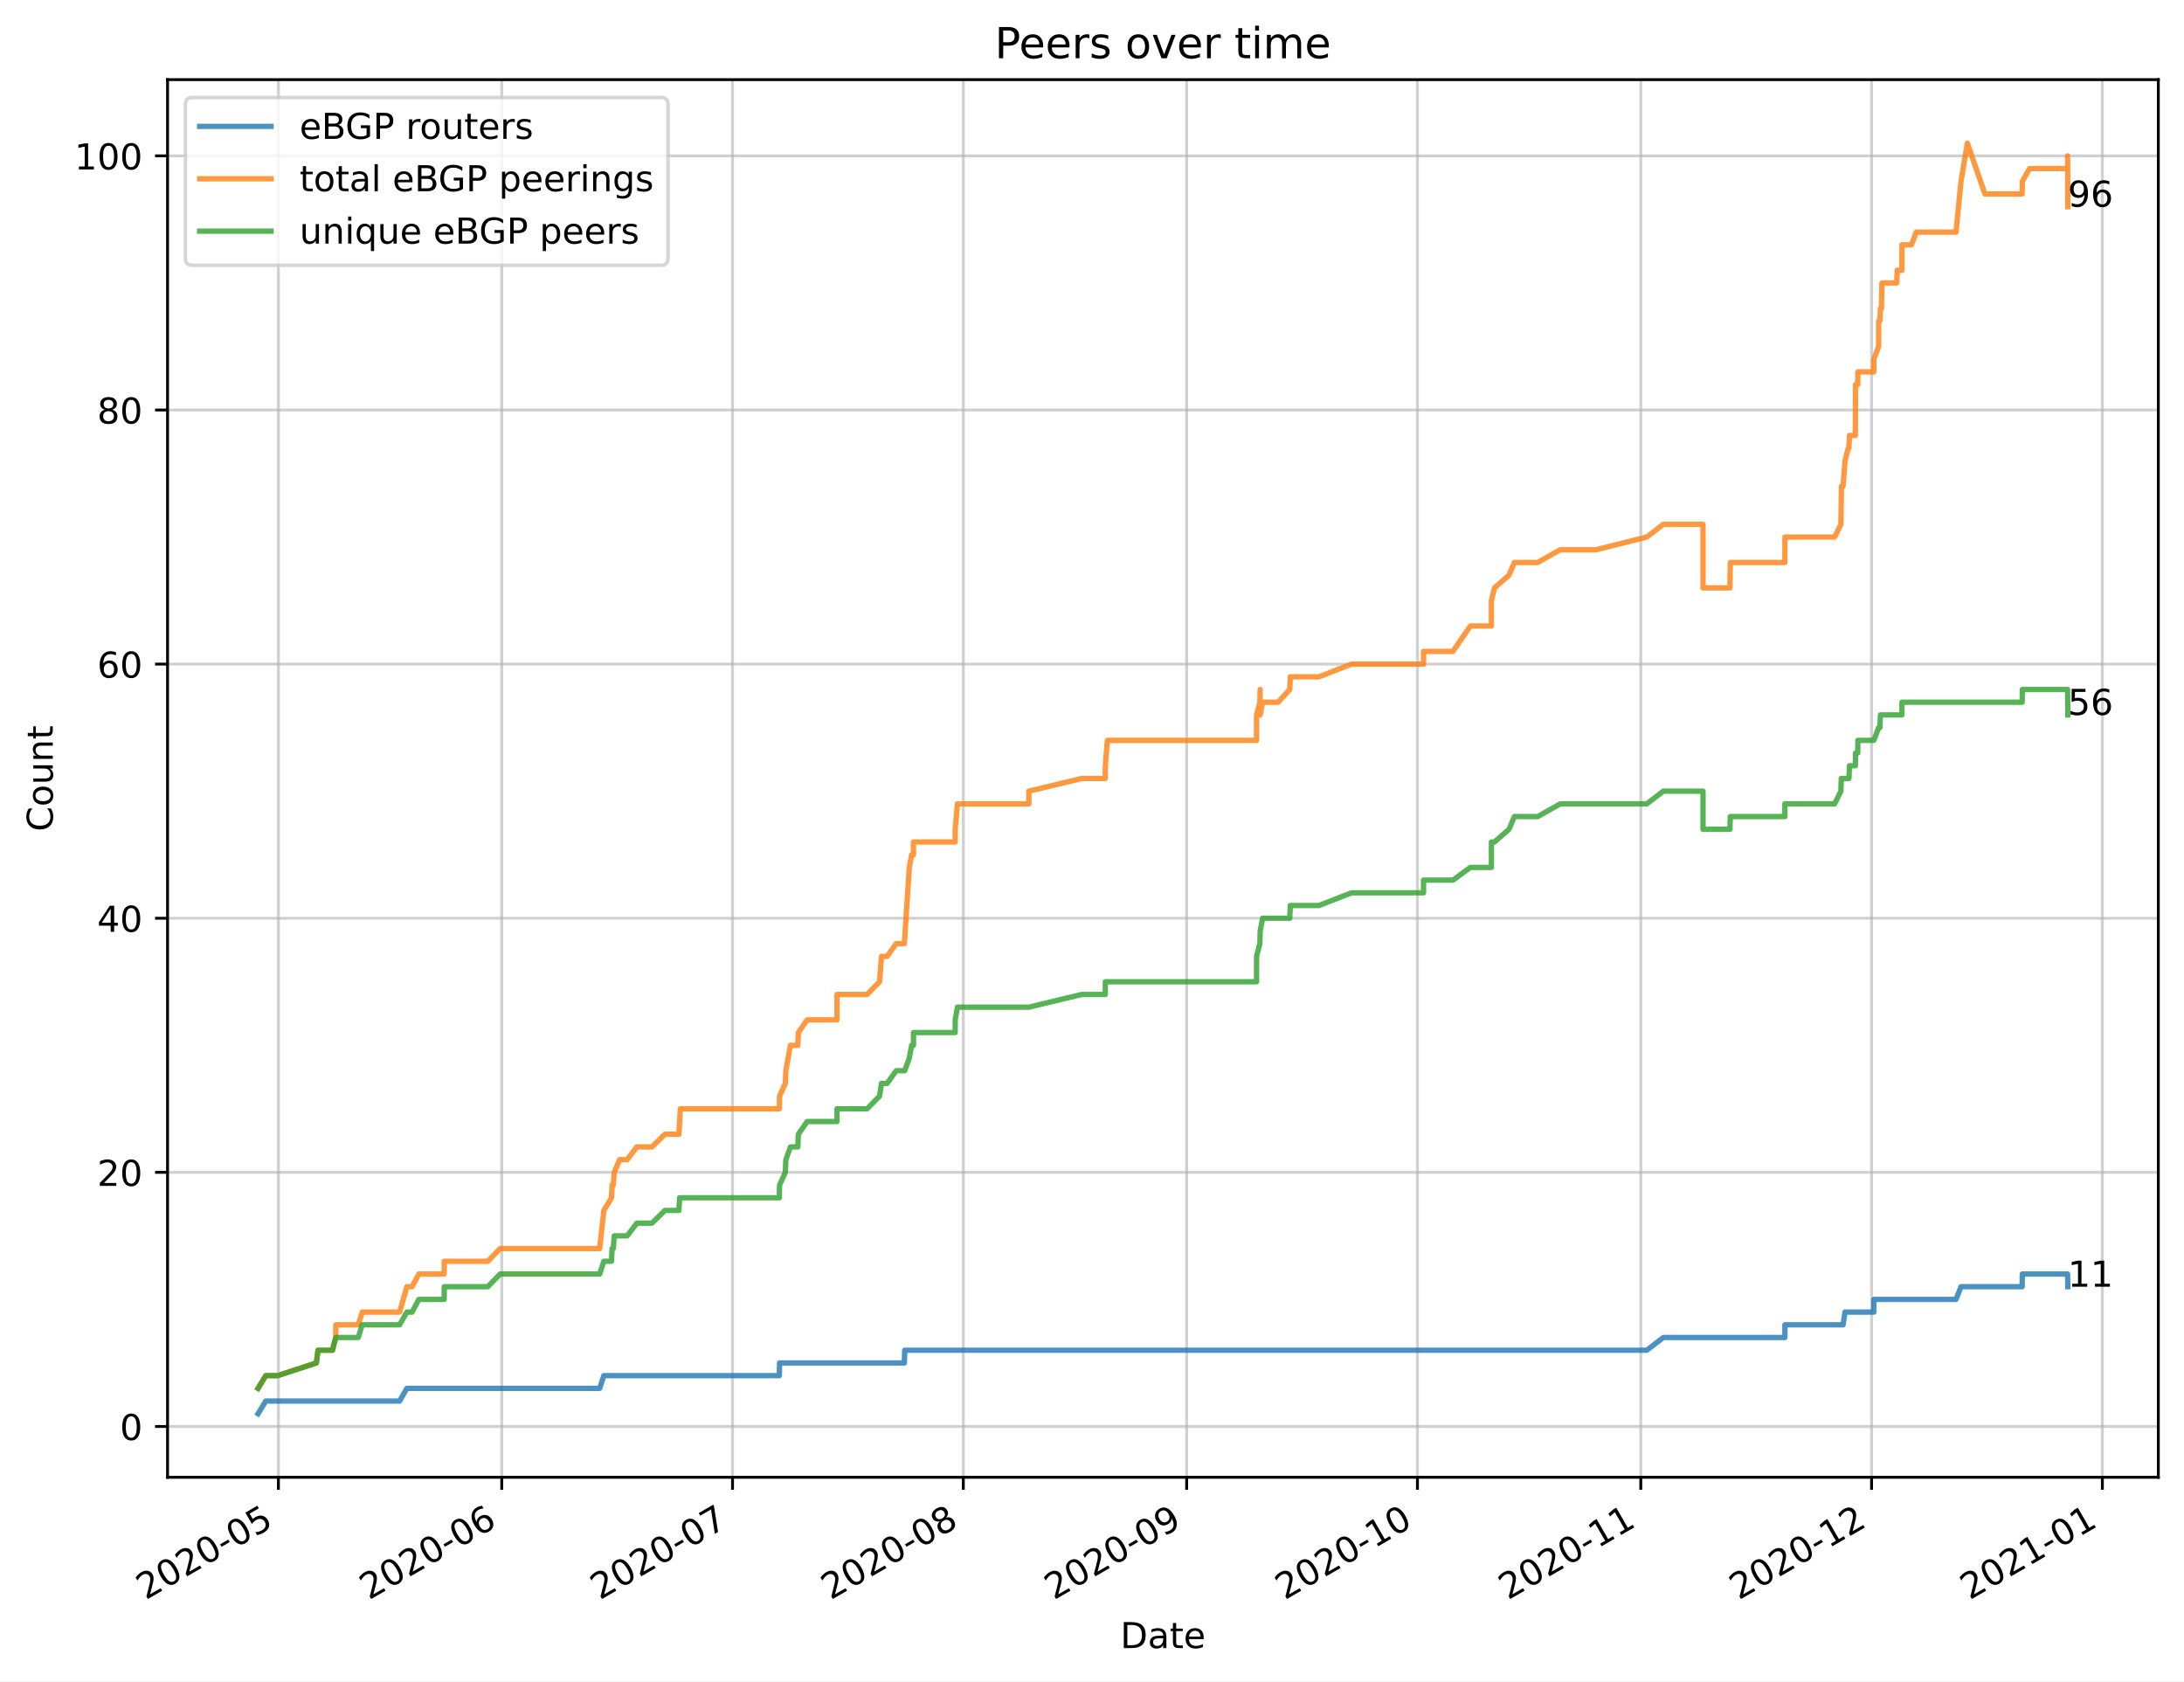
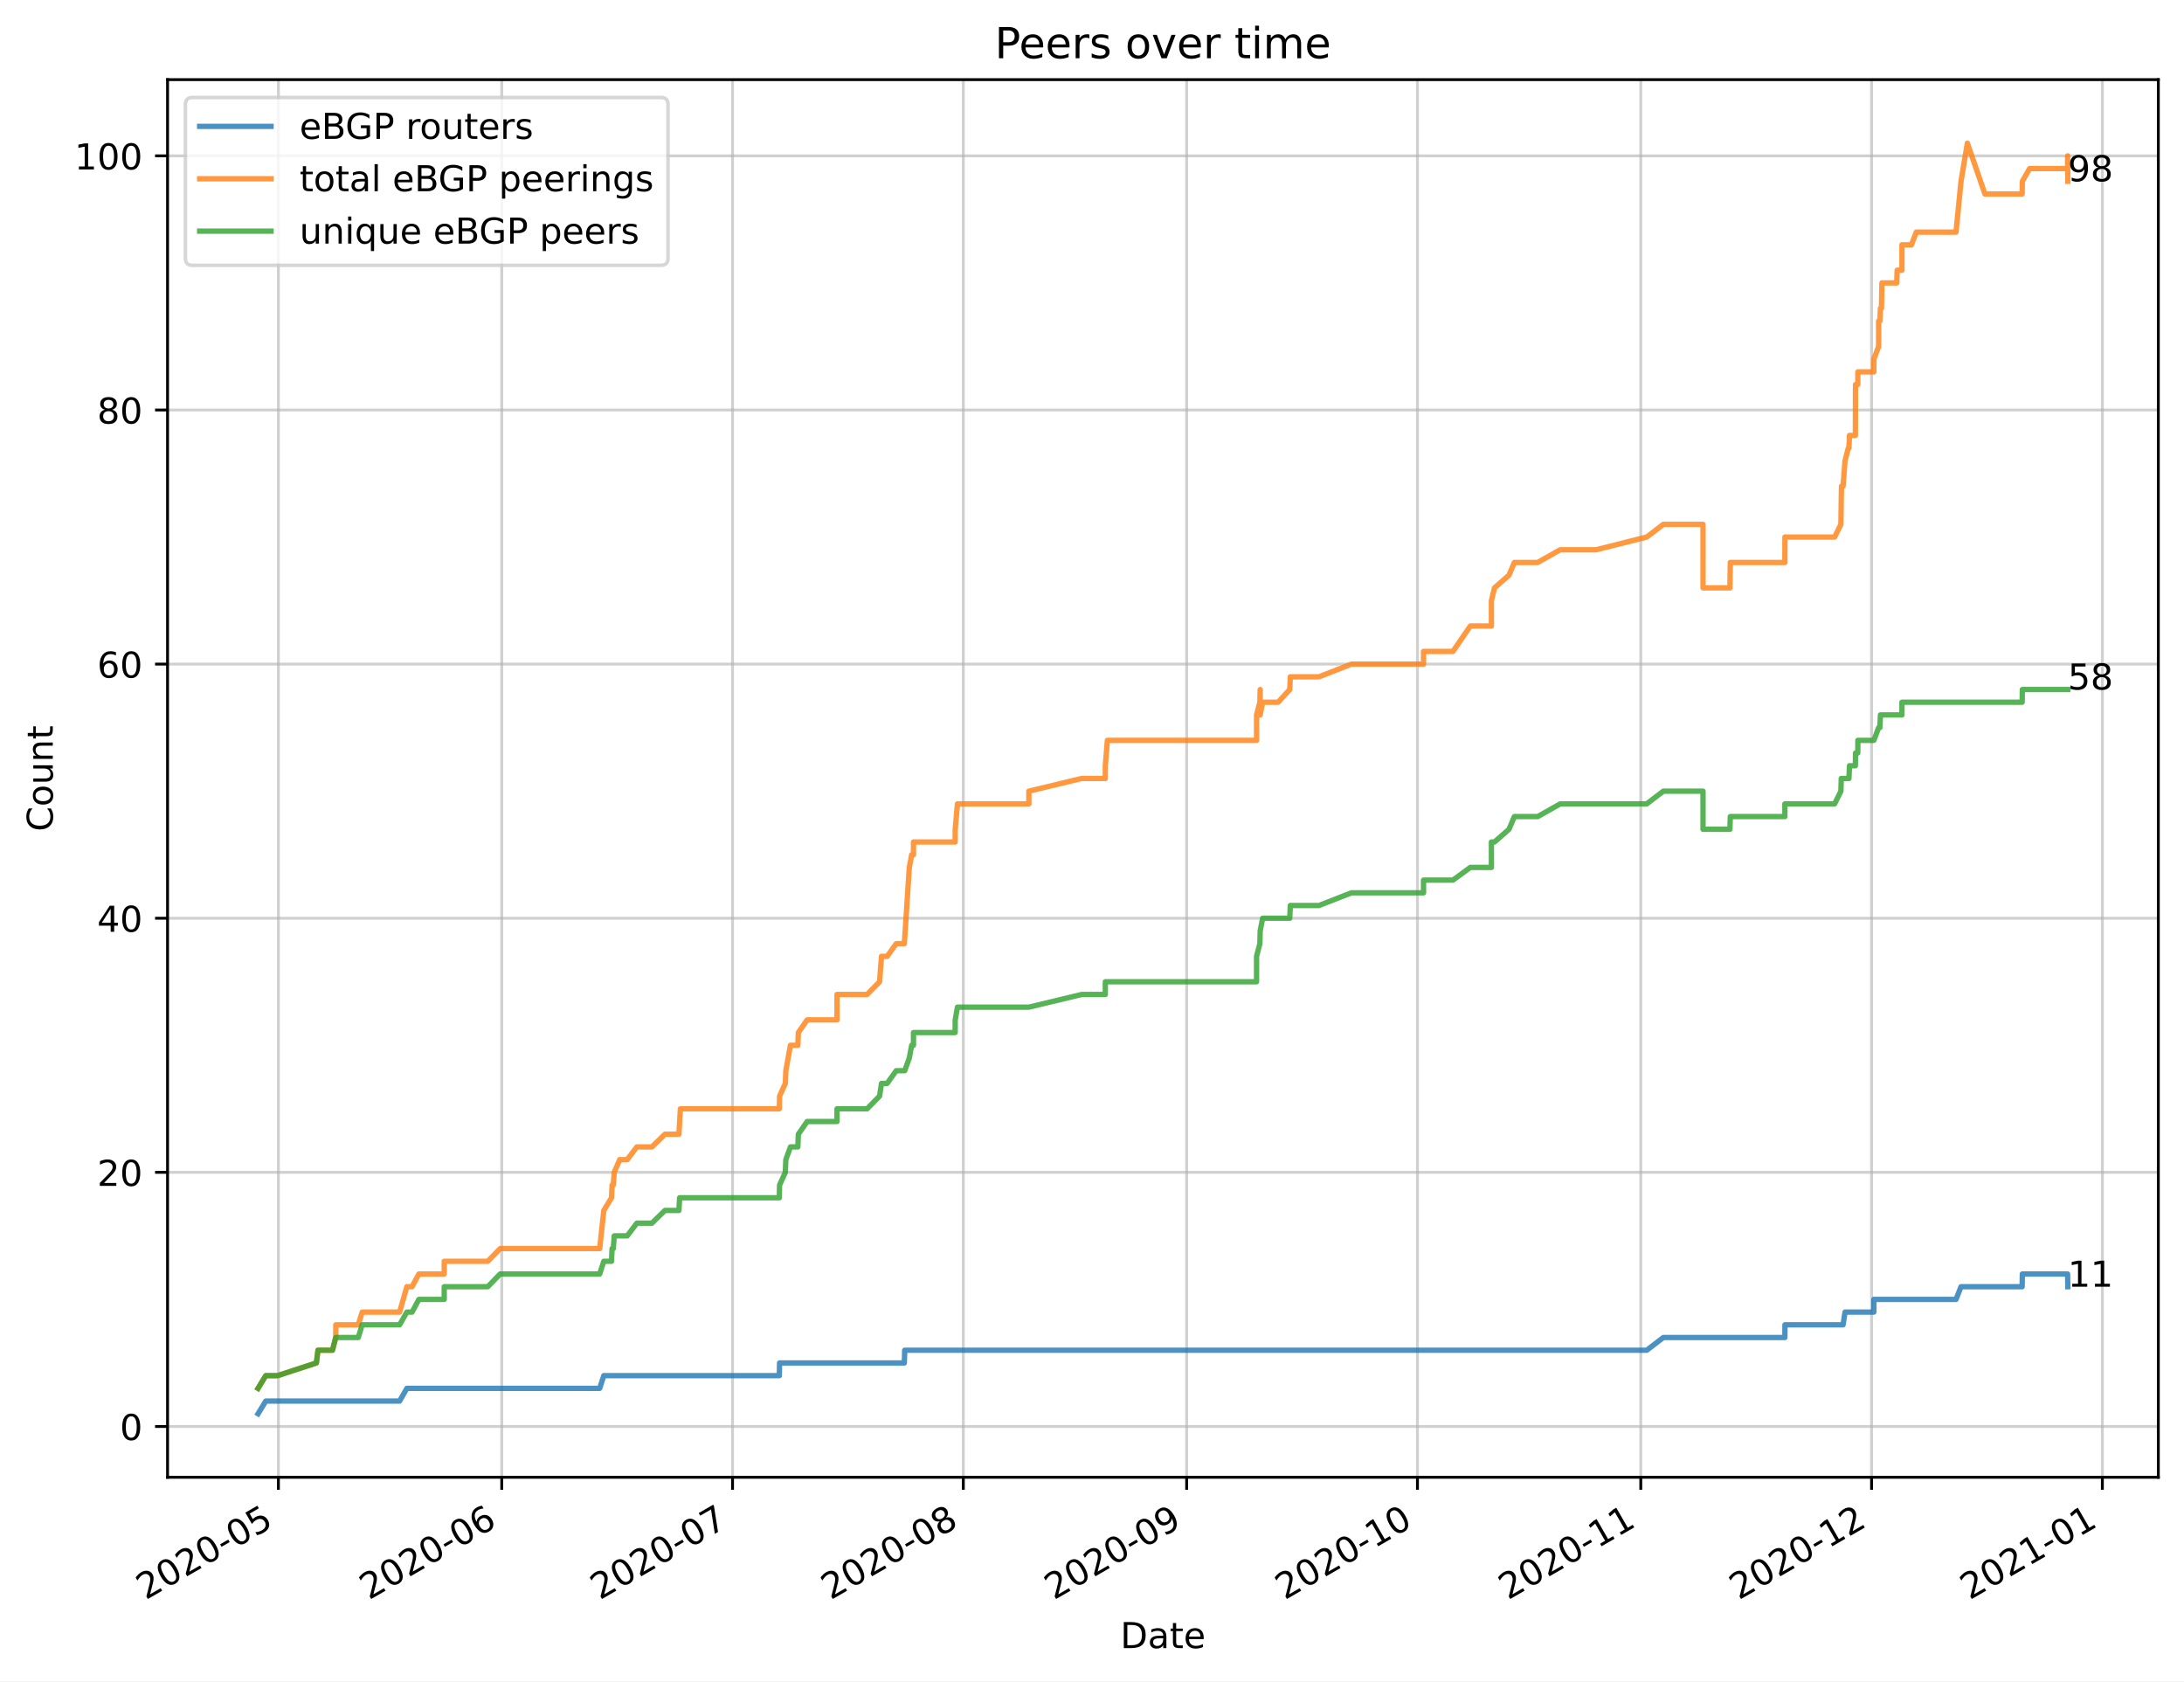
<svg xmlns="http://www.w3.org/2000/svg" xmlns:xlink="http://www.w3.org/1999/xlink" height="471.149pt" version="1.1" viewBox="0 0 612.166 471.149" width="612.166pt">
  <defs>
    <style type="text/css">*{stroke-linecap:butt;stroke-linejoin:round;}</style>
  </defs>
  <g id="figure_1">
    <g id="patch_1">
      <path d="M 0 471.149  L 612.166 471.149  L 612.166 0  L 0 0  z " style="fill:#ffffff;" />
    </g>
    <g id="axes_1">
      <g id="patch_2">
        <path d="M 46.966 413.998  L 604.966 413.998  L 604.966 22.318  L 46.966 22.318  z " style="fill:#ffffff;" />
      </g>
      <g id="matplotlib.axis_1">
        <g id="xtick_1">
          <g id="line2d_1">
-             <path clip-path="url(#p9aea06866c)" d="M 78.036 413.998  L 78.036 22.318  " style="fill:none;stroke:#b0b0b0;stroke-linecap:square;stroke-opacity:0.6;stroke-width:0.8;" />
+             <path clip-path="url(#p0f18a778a4)" d="M 78.036 413.998  L 78.036 22.318  " style="fill:none;stroke:#b0b0b0;stroke-linecap:square;stroke-opacity:0.6;stroke-width:0.8;" />
          </g>
          <g id="line2d_2">
            <defs>
-               <path d="M 0 0  L 0 3.5  " id="md1a8807a7e" style="stroke:#000000;stroke-width:0.8;" />
+               <path d="M 0 0  L 0 3.5  " id="mea33b6ce0a" style="stroke:#000000;stroke-width:0.8;" />
            </defs>
            <g>
-               <use style="stroke:#000000;stroke-width:0.8;" x="78.036" xlink:href="#md1a8807a7e" y="413.998" />
+               <use style="stroke:#000000;stroke-width:0.8;" x="78.036" xlink:href="#mea33b6ce0a" y="413.998" />
            </g>
          </g>
          <g id="text_1">
            <text style="font-family:DejaVu Sans;font-size:10px;font-stretch:normal;font-style:normal;font-weight:normal;" transform="translate(40.81146 448.47)rotate(-30)">2020-05</text>
          </g>
        </g>
        <g id="xtick_2">
          <g id="line2d_3">
-             <path clip-path="url(#p9aea06866c)" d="M 140.638 413.998  L 140.638 22.318  " style="fill:none;stroke:#b0b0b0;stroke-linecap:square;stroke-opacity:0.6;stroke-width:0.8;" />
+             <path clip-path="url(#p0f18a778a4)" d="M 140.638 413.998  L 140.638 22.318  " style="fill:none;stroke:#b0b0b0;stroke-linecap:square;stroke-opacity:0.6;stroke-width:0.8;" />
          </g>
          <g id="line2d_4">
            <g>
-               <use style="stroke:#000000;stroke-width:0.8;" x="140.638" xlink:href="#md1a8807a7e" y="413.998" />
+               <use style="stroke:#000000;stroke-width:0.8;" x="140.638" xlink:href="#mea33b6ce0a" y="413.998" />
            </g>
          </g>
          <g id="text_2">
            <text style="font-family:DejaVu Sans;font-size:10px;font-stretch:normal;font-style:normal;font-weight:normal;" transform="translate(103.413 448.47)rotate(-30)">2020-06</text>
          </g>
        </g>
        <g id="xtick_3">
          <g id="line2d_5">
-             <path clip-path="url(#p9aea06866c)" d="M 205.326 413.998  L 205.326 22.318  " style="fill:none;stroke:#b0b0b0;stroke-linecap:square;stroke-opacity:0.6;stroke-width:0.8;" />
+             <path clip-path="url(#p0f18a778a4)" d="M 205.326 413.998  L 205.326 22.318  " style="fill:none;stroke:#b0b0b0;stroke-linecap:square;stroke-opacity:0.6;stroke-width:0.8;" />
          </g>
          <g id="line2d_6">
            <g>
-               <use style="stroke:#000000;stroke-width:0.8;" x="205.326" xlink:href="#md1a8807a7e" y="413.998" />
+               <use style="stroke:#000000;stroke-width:0.8;" x="205.326" xlink:href="#mea33b6ce0a" y="413.998" />
            </g>
          </g>
          <g id="text_3">
            <text style="font-family:DejaVu Sans;font-size:10px;font-stretch:normal;font-style:normal;font-weight:normal;" transform="translate(168.1012 448.47)rotate(-30)">2020-07</text>
          </g>
        </g>
        <g id="xtick_4">
          <g id="line2d_7">
-             <path clip-path="url(#p9aea06866c)" d="M 270.014 413.998  L 270.014 22.318  " style="fill:none;stroke:#b0b0b0;stroke-linecap:square;stroke-opacity:0.6;stroke-width:0.8;" />
+             <path clip-path="url(#p0f18a778a4)" d="M 270.014 413.998  L 270.014 22.318  " style="fill:none;stroke:#b0b0b0;stroke-linecap:square;stroke-opacity:0.6;stroke-width:0.8;" />
          </g>
          <g id="line2d_8">
            <g>
-               <use style="stroke:#000000;stroke-width:0.8;" x="270.014" xlink:href="#md1a8807a7e" y="413.998" />
+               <use style="stroke:#000000;stroke-width:0.8;" x="270.014" xlink:href="#mea33b6ce0a" y="413.998" />
            </g>
          </g>
          <g id="text_4">
            <text style="font-family:DejaVu Sans;font-size:10px;font-stretch:normal;font-style:normal;font-weight:normal;" transform="translate(232.7894 448.47)rotate(-30)">2020-08</text>
          </g>
        </g>
        <g id="xtick_5">
          <g id="line2d_9">
-             <path clip-path="url(#p9aea06866c)" d="M 332.616 413.998  L 332.616 22.318  " style="fill:none;stroke:#b0b0b0;stroke-linecap:square;stroke-opacity:0.6;stroke-width:0.8;" />
+             <path clip-path="url(#p0f18a778a4)" d="M 332.616 413.998  L 332.616 22.318  " style="fill:none;stroke:#b0b0b0;stroke-linecap:square;stroke-opacity:0.6;stroke-width:0.8;" />
          </g>
          <g id="line2d_10">
            <g>
-               <use style="stroke:#000000;stroke-width:0.8;" x="332.616" xlink:href="#md1a8807a7e" y="413.998" />
+               <use style="stroke:#000000;stroke-width:0.8;" x="332.616" xlink:href="#mea33b6ce0a" y="413.998" />
            </g>
          </g>
          <g id="text_5">
            <text style="font-family:DejaVu Sans;font-size:10px;font-stretch:normal;font-style:normal;font-weight:normal;" transform="translate(295.3908 448.47)rotate(-30)">2020-09</text>
          </g>
        </g>
        <g id="xtick_6">
          <g id="line2d_11">
-             <path clip-path="url(#p9aea06866c)" d="M 397.304 413.998  L 397.304 22.318  " style="fill:none;stroke:#b0b0b0;stroke-linecap:square;stroke-opacity:0.6;stroke-width:0.8;" />
+             <path clip-path="url(#p0f18a778a4)" d="M 397.304 413.998  L 397.304 22.318  " style="fill:none;stroke:#b0b0b0;stroke-linecap:square;stroke-opacity:0.6;stroke-width:0.8;" />
          </g>
          <g id="line2d_12">
            <g>
-               <use style="stroke:#000000;stroke-width:0.8;" x="397.304" xlink:href="#md1a8807a7e" y="413.998" />
+               <use style="stroke:#000000;stroke-width:0.8;" x="397.304" xlink:href="#mea33b6ce0a" y="413.998" />
            </g>
          </g>
          <g id="text_6">
            <text style="font-family:DejaVu Sans;font-size:10px;font-stretch:normal;font-style:normal;font-weight:normal;" transform="translate(360.0791 448.47)rotate(-30)">2020-10</text>
          </g>
        </g>
        <g id="xtick_7">
          <g id="line2d_13">
-             <path clip-path="url(#p9aea06866c)" d="M 459.905 413.998  L 459.905 22.318  " style="fill:none;stroke:#b0b0b0;stroke-linecap:square;stroke-opacity:0.6;stroke-width:0.8;" />
+             <path clip-path="url(#p0f18a778a4)" d="M 459.905 413.998  L 459.905 22.318  " style="fill:none;stroke:#b0b0b0;stroke-linecap:square;stroke-opacity:0.6;stroke-width:0.8;" />
          </g>
          <g id="line2d_14">
            <g>
-               <use style="stroke:#000000;stroke-width:0.8;" x="459.905" xlink:href="#md1a8807a7e" y="413.998" />
+               <use style="stroke:#000000;stroke-width:0.8;" x="459.905" xlink:href="#mea33b6ce0a" y="413.998" />
            </g>
          </g>
          <g id="text_7">
            <text style="font-family:DejaVu Sans;font-size:10px;font-stretch:normal;font-style:normal;font-weight:normal;" transform="translate(422.6805 448.47)rotate(-30)">2020-11</text>
          </g>
        </g>
        <g id="xtick_8">
          <g id="line2d_15">
-             <path clip-path="url(#p9aea06866c)" d="M 524.594 413.998  L 524.594 22.318  " style="fill:none;stroke:#b0b0b0;stroke-linecap:square;stroke-opacity:0.6;stroke-width:0.8;" />
+             <path clip-path="url(#p0f18a778a4)" d="M 524.594 413.998  L 524.594 22.318  " style="fill:none;stroke:#b0b0b0;stroke-linecap:square;stroke-opacity:0.6;stroke-width:0.8;" />
          </g>
          <g id="line2d_16">
            <g>
-               <use style="stroke:#000000;stroke-width:0.8;" x="524.594" xlink:href="#md1a8807a7e" y="413.998" />
+               <use style="stroke:#000000;stroke-width:0.8;" x="524.594" xlink:href="#mea33b6ce0a" y="413.998" />
            </g>
          </g>
          <g id="text_8">
            <text style="font-family:DejaVu Sans;font-size:10px;font-stretch:normal;font-style:normal;font-weight:normal;" transform="translate(487.3687 448.47)rotate(-30)">2020-12</text>
          </g>
        </g>
        <g id="xtick_9">
          <g id="line2d_17">
-             <path clip-path="url(#p9aea06866c)" d="M 589.282 413.998  L 589.282 22.318  " style="fill:none;stroke:#b0b0b0;stroke-linecap:square;stroke-opacity:0.6;stroke-width:0.8;" />
+             <path clip-path="url(#p0f18a778a4)" d="M 589.282 413.998  L 589.282 22.318  " style="fill:none;stroke:#b0b0b0;stroke-linecap:square;stroke-opacity:0.6;stroke-width:0.8;" />
          </g>
          <g id="line2d_18">
            <g>
-               <use style="stroke:#000000;stroke-width:0.8;" x="589.282" xlink:href="#md1a8807a7e" y="413.998" />
+               <use style="stroke:#000000;stroke-width:0.8;" x="589.282" xlink:href="#mea33b6ce0a" y="413.998" />
            </g>
          </g>
          <g id="text_9">
            <text style="font-family:DejaVu Sans;font-size:10px;font-stretch:normal;font-style:normal;font-weight:normal;" transform="translate(552.0569 448.47)rotate(-30)">2021-01</text>
          </g>
        </g>
        <g id="text_10">
          <text style="font-family:DejaVu Sans;font-size:10px;font-stretch:normal;font-style:normal;font-weight:normal;text-anchor:middle;" transform="rotate(-0, 325.9656, 461.8695)" x="325.966" y="461.869">Date</text>
        </g>
      </g>
      <g id="matplotlib.axis_2">
        <g id="ytick_1">
          <g id="line2d_19">
-             <path clip-path="url(#p9aea06866c)" d="M 46.966 399.755  L 604.966 399.755  " style="fill:none;stroke:#b0b0b0;stroke-linecap:square;stroke-opacity:0.6;stroke-width:0.8;" />
+             <path clip-path="url(#p0f18a778a4)" d="M 46.966 399.755  L 604.966 399.755  " style="fill:none;stroke:#b0b0b0;stroke-linecap:square;stroke-opacity:0.6;stroke-width:0.8;" />
          </g>
          <g id="line2d_20">
            <defs>
-               <path d="M 0 0  L -3.5 0  " id="me0771ed53f" style="stroke:#000000;stroke-width:0.8;" />
+               <path d="M 0 0  L -3.5 0  " id="m1932337e1c" style="stroke:#000000;stroke-width:0.8;" />
            </defs>
            <g>
-               <use style="stroke:#000000;stroke-width:0.8;" x="46.966" xlink:href="#me0771ed53f" y="399.755" />
+               <use style="stroke:#000000;stroke-width:0.8;" x="46.966" xlink:href="#m1932337e1c" y="399.755" />
            </g>
          </g>
          <g id="text_11">
            <text style="font-family:DejaVu Sans;font-size:10px;font-stretch:normal;font-style:normal;font-weight:normal;text-anchor:end;" transform="rotate(-0, 39.96563, 403.5544)" x="39.966" y="403.554">0</text>
          </g>
        </g>
        <g id="ytick_2">
          <g id="line2d_21">
-             <path clip-path="url(#p9aea06866c)" d="M 46.966 328.541  L 604.966 328.541  " style="fill:none;stroke:#b0b0b0;stroke-linecap:square;stroke-opacity:0.6;stroke-width:0.8;" />
+             <path clip-path="url(#p0f18a778a4)" d="M 46.966 328.541  L 604.966 328.541  " style="fill:none;stroke:#b0b0b0;stroke-linecap:square;stroke-opacity:0.6;stroke-width:0.8;" />
          </g>
          <g id="line2d_22">
            <g>
-               <use style="stroke:#000000;stroke-width:0.8;" x="46.966" xlink:href="#me0771ed53f" y="328.541" />
+               <use style="stroke:#000000;stroke-width:0.8;" x="46.966" xlink:href="#m1932337e1c" y="328.541" />
            </g>
          </g>
          <g id="text_12">
            <text style="font-family:DejaVu Sans;font-size:10px;font-stretch:normal;font-style:normal;font-weight:normal;text-anchor:end;" transform="rotate(-0, 39.96563, 332.3399)" x="39.966" y="332.34">20</text>
          </g>
        </g>
        <g id="ytick_3">
          <g id="line2d_23">
-             <path clip-path="url(#p9aea06866c)" d="M 46.966 257.326  L 604.966 257.326  " style="fill:none;stroke:#b0b0b0;stroke-linecap:square;stroke-opacity:0.6;stroke-width:0.8;" />
+             <path clip-path="url(#p0f18a778a4)" d="M 46.966 257.326  L 604.966 257.326  " style="fill:none;stroke:#b0b0b0;stroke-linecap:square;stroke-opacity:0.6;stroke-width:0.8;" />
          </g>
          <g id="line2d_24">
            <g>
-               <use style="stroke:#000000;stroke-width:0.8;" x="46.966" xlink:href="#me0771ed53f" y="257.326" />
+               <use style="stroke:#000000;stroke-width:0.8;" x="46.966" xlink:href="#m1932337e1c" y="257.326" />
            </g>
          </g>
          <g id="text_13">
            <text style="font-family:DejaVu Sans;font-size:10px;font-stretch:normal;font-style:normal;font-weight:normal;text-anchor:end;" transform="rotate(-0, 39.96563, 261.1253)" x="39.966" y="261.125">40</text>
          </g>
        </g>
        <g id="ytick_4">
          <g id="line2d_25">
-             <path clip-path="url(#p9aea06866c)" d="M 46.966 186.112  L 604.966 186.112  " style="fill:none;stroke:#b0b0b0;stroke-linecap:square;stroke-opacity:0.6;stroke-width:0.8;" />
+             <path clip-path="url(#p0f18a778a4)" d="M 46.966 186.112  L 604.966 186.112  " style="fill:none;stroke:#b0b0b0;stroke-linecap:square;stroke-opacity:0.6;stroke-width:0.8;" />
          </g>
          <g id="line2d_26">
            <g>
-               <use style="stroke:#000000;stroke-width:0.8;" x="46.966" xlink:href="#me0771ed53f" y="186.112" />
+               <use style="stroke:#000000;stroke-width:0.8;" x="46.966" xlink:href="#m1932337e1c" y="186.112" />
            </g>
          </g>
          <g id="text_14">
            <text style="font-family:DejaVu Sans;font-size:10px;font-stretch:normal;font-style:normal;font-weight:normal;text-anchor:end;" transform="rotate(-0, 39.96563, 189.9108)" x="39.966" y="189.911">60</text>
          </g>
        </g>
        <g id="ytick_5">
          <g id="line2d_27">
-             <path clip-path="url(#p9aea06866c)" d="M 46.966 114.897  L 604.966 114.897  " style="fill:none;stroke:#b0b0b0;stroke-linecap:square;stroke-opacity:0.6;stroke-width:0.8;" />
+             <path clip-path="url(#p0f18a778a4)" d="M 46.966 114.897  L 604.966 114.897  " style="fill:none;stroke:#b0b0b0;stroke-linecap:square;stroke-opacity:0.6;stroke-width:0.8;" />
          </g>
          <g id="line2d_28">
            <g>
-               <use style="stroke:#000000;stroke-width:0.8;" x="46.966" xlink:href="#me0771ed53f" y="114.897" />
+               <use style="stroke:#000000;stroke-width:0.8;" x="46.966" xlink:href="#m1932337e1c" y="114.897" />
            </g>
          </g>
          <g id="text_15">
            <text style="font-family:DejaVu Sans;font-size:10px;font-stretch:normal;font-style:normal;font-weight:normal;text-anchor:end;" transform="rotate(-0, 39.96563, 118.6963)" x="39.966" y="118.696">80</text>
          </g>
        </g>
        <g id="ytick_6">
          <g id="line2d_29">
-             <path clip-path="url(#p9aea06866c)" d="M 46.966 43.682  L 604.966 43.682  " style="fill:none;stroke:#b0b0b0;stroke-linecap:square;stroke-opacity:0.6;stroke-width:0.8;" />
+             <path clip-path="url(#p0f18a778a4)" d="M 46.966 43.682  L 604.966 43.682  " style="fill:none;stroke:#b0b0b0;stroke-linecap:square;stroke-opacity:0.6;stroke-width:0.8;" />
          </g>
          <g id="line2d_30">
            <g>
-               <use style="stroke:#000000;stroke-width:0.8;" x="46.966" xlink:href="#me0771ed53f" y="43.682" />
+               <use style="stroke:#000000;stroke-width:0.8;" x="46.966" xlink:href="#m1932337e1c" y="43.682" />
            </g>
          </g>
          <g id="text_16">
            <text style="font-family:DejaVu Sans;font-size:10px;font-stretch:normal;font-style:normal;font-weight:normal;text-anchor:end;" transform="rotate(-0, 39.96563, 47.48171)" x="39.966" y="47.482">100</text>
          </g>
        </g>
        <g id="text_17">
          <text style="font-family:DejaVu Sans;font-size:10px;font-stretch:normal;font-style:normal;font-weight:normal;text-anchor:middle;" transform="rotate(-90, 14.79844, 218.1581)" x="14.798" y="218.158">Count</text>
        </g>
      </g>
      <g id="line2d_31">
-         <path clip-path="url(#p9aea06866c)" d="M 579.602 360.587  L 579.534 357.026  L 566.852 357.026  L 566.801 360.587  L 549.666 360.587  L 548.264 364.148  L 525.239 364.148  L 525.238 367.709  L 517.153 367.709  L 516.604 371.269  L 500.31 371.269  L 500.294 374.83  L 466.223 374.83  L 461.568 378.391  L 253.585 378.391  L 253.483 381.952  L 218.51 381.952  L 218.443 385.512  L 169.244 385.512  L 168.091 389.073  L 114.044 389.073  L 112.006 392.634  L 74.498 392.634  L 72.329 396.194  L 72.329 396.194  " style="fill:none;stroke:#1f77b4;stroke-linecap:square;stroke-opacity:0.8;stroke-width:1.5;" />
+         <path clip-path="url(#p0f18a778a4)" d="M 579.602 360.587  L 579.534 357.026  L 566.852 357.026  L 566.801 360.587  L 549.666 360.587  L 548.264 364.148  L 525.239 364.148  L 525.238 367.709  L 517.153 367.709  L 516.604 371.269  L 500.31 371.269  L 500.294 374.83  L 466.223 374.83  L 461.568 378.391  L 253.585 378.391  L 253.483 381.952  L 218.51 381.952  L 218.443 385.512  L 169.244 385.512  L 168.091 389.073  L 114.044 389.073  L 112.006 392.634  L 74.498 392.634  L 72.329 396.194  L 72.329 396.194  " style="fill:none;stroke:#1f77b4;stroke-linecap:square;stroke-opacity:0.8;stroke-width:1.5;" />
      </g>
      <g id="line2d_32">
-         <path clip-path="url(#p9aea06866c)" d="M 579.602 57.925  L 579.549 43.682  L 579.534 47.243  L 568.889 47.243  L 566.852 50.804  L 566.801 54.365  L 556.37 54.365  L 551.445 40.122  L 549.666 50.804  L 548.264 65.047  L 537.128 65.047  L 535.769 68.608  L 533.107 68.608  L 533.106 75.729  L 531.762 75.729  L 531.651 79.29  L 527.495 79.29  L 527.365 86.411  L 527.078 86.411  L 526.925 89.972  L 526.925 89.972  L 526.574 89.972  L 526.574 97.093  L 525.239 100.654  L 525.238 104.215  L 520.754 104.215  L 520.731 107.776  L 520.09 107.776  L 520.054 122.018  L 518.402 122.018  L 518.25 125.579  L 518.061 125.579  L 517.153 129.14  L 516.604 136.261  L 516.163 136.261  L 516.095 139.822  L 515.997 146.944  L 514.231 150.504  L 500.31 150.504  L 500.294 157.626  L 484.991 157.626  L 484.891 164.747  L 477.356 164.747  L 477.348 146.944  L 466.223 146.944  L 461.568 150.504  L 447.383 154.065  L 437.319 154.065  L 431.012 157.626  L 424.471 157.626  L 422.966 161.186  L 418.901 164.747  L 418.037 168.308  L 418.036 175.429  L 412.13 175.429  L 407.258 182.551  L 399.016 182.551  L 399.015 186.112  L 378.814 186.112  L 369.691 189.672  L 361.675 189.672  L 361.508 193.233  L 358.244 196.794  L 353.917 196.794  L 353.223 200.354  L 353.222 193.233  L 353.139 196.794  L 352.21 200.354  L 352.207 207.476  L 310.393 207.476  L 309.816 214.597  L 309.815 218.158  L 303.2 218.158  L 288.381 221.719  L 288.393 225.28  L 288.377 225.28  L 268.367 225.28  L 267.742 232.401  L 267.724 235.962  L 256.043 235.962  L 256.043 239.522  L 255.542 239.522  L 254.879 243.083  L 253.483 264.448  L 251.206 264.448  L 248.662 268.008  L 247.082 268.008  L 246.54 275.13  L 243.047 278.69  L 234.611 278.69  L 234.611 285.812  L 226.237 285.812  L 223.772 289.373  L 223.636 292.933  L 221.556 292.933  L 220.27 300.055  L 220.124 303.616  L 218.51 307.176  L 218.443 310.737  L 190.706 310.737  L 190.299 317.858  L 186.379 317.858  L 182.724 321.419  L 178.5 321.419  L 175.799 324.98  L 173.692 324.98  L 172.168 328.541  L 171.905 332.101  L 171.561 332.101  L 171.405 335.662  L 169.244 339.223  L 168.091 349.905  L 140.189 349.905  L 136.724 353.466  L 124.514 353.466  L 124.513 357.026  L 117.408 357.026  L 115.505 360.587  L 114.044 360.587  L 112.006 367.709  L 101.525 367.709  L 100.417 371.269  L 94.134 371.269  L 94.101 374.83  L 93.19 378.391  L 89.124 378.391  L 88.682 381.952  L 77.811 385.512  L 74.498 385.512  L 72.329 389.073  L 72.329 389.073  " style="fill:none;stroke:#ff7f0e;stroke-linecap:square;stroke-opacity:0.8;stroke-width:1.5;" />
+         <path clip-path="url(#p0f18a778a4)" d="M 579.602 50.804  L 579.549 43.682  L 579.534 47.243  L 568.889 47.243  L 566.852 50.804  L 566.801 54.365  L 556.37 54.365  L 551.445 40.122  L 549.666 50.804  L 548.264 65.047  L 537.128 65.047  L 535.769 68.608  L 533.107 68.608  L 533.106 75.729  L 531.762 75.729  L 531.651 79.29  L 527.495 79.29  L 527.365 86.411  L 527.078 86.411  L 526.925 89.972  L 526.925 89.972  L 526.574 89.972  L 526.574 97.093  L 525.239 100.654  L 525.238 104.215  L 520.754 104.215  L 520.731 107.776  L 520.09 107.776  L 520.054 122.018  L 518.402 122.018  L 518.25 125.579  L 518.061 125.579  L 517.153 129.14  L 516.604 136.261  L 516.163 136.261  L 516.095 139.822  L 515.997 146.944  L 514.231 150.504  L 500.31 150.504  L 500.294 157.626  L 484.991 157.626  L 484.891 164.747  L 477.356 164.747  L 477.348 146.944  L 466.223 146.944  L 461.568 150.504  L 447.383 154.065  L 437.319 154.065  L 431.012 157.626  L 424.471 157.626  L 422.966 161.186  L 418.901 164.747  L 418.037 168.308  L 418.036 175.429  L 412.13 175.429  L 407.258 182.551  L 399.016 182.551  L 399.015 186.112  L 378.814 186.112  L 369.691 189.672  L 361.675 189.672  L 361.508 193.233  L 358.244 196.794  L 353.917 196.794  L 353.223 200.354  L 353.222 193.233  L 353.139 196.794  L 352.21 200.354  L 352.207 207.476  L 310.393 207.476  L 309.816 214.597  L 309.815 218.158  L 303.2 218.158  L 288.381 221.719  L 288.393 225.28  L 288.377 225.28  L 268.367 225.28  L 267.742 232.401  L 267.724 235.962  L 256.043 235.962  L 256.043 239.522  L 255.542 239.522  L 254.879 243.083  L 253.483 264.448  L 251.206 264.448  L 248.662 268.008  L 247.082 268.008  L 246.54 275.13  L 243.047 278.69  L 234.611 278.69  L 234.611 285.812  L 226.237 285.812  L 223.772 289.373  L 223.636 292.933  L 221.556 292.933  L 220.27 300.055  L 220.124 303.616  L 218.51 307.176  L 218.443 310.737  L 190.706 310.737  L 190.299 317.858  L 186.379 317.858  L 182.724 321.419  L 178.5 321.419  L 175.799 324.98  L 173.692 324.98  L 172.168 328.541  L 171.905 332.101  L 171.561 332.101  L 171.405 335.662  L 169.244 339.223  L 168.091 349.905  L 140.189 349.905  L 136.724 353.466  L 124.514 353.466  L 124.513 357.026  L 117.408 357.026  L 115.505 360.587  L 114.044 360.587  L 112.006 367.709  L 101.525 367.709  L 100.417 371.269  L 94.134 371.269  L 94.101 374.83  L 93.19 378.391  L 89.124 378.391  L 88.682 381.952  L 77.811 385.512  L 74.498 385.512  L 72.329 389.073  L 72.329 389.073  " style="fill:none;stroke:#ff7f0e;stroke-linecap:square;stroke-opacity:0.8;stroke-width:1.5;" />
      </g>
      <g id="line2d_33">
-         <path clip-path="url(#p9aea06866c)" d="M 579.602 200.354  L 579.534 193.233  L 566.852 193.233  L 566.801 196.794  L 533.107 196.794  L 533.106 200.354  L 527.078 200.354  L 526.925 203.915  L 526.925 203.915  L 526.574 203.915  L 525.238 207.476  L 520.754 207.476  L 520.731 211.037  L 520.09 211.037  L 520.054 214.597  L 518.402 214.597  L 518.25 218.158  L 516.095 218.158  L 515.997 221.719  L 514.231 225.28  L 500.295 225.28  L 500.294 228.84  L 484.991 228.84  L 484.891 232.401  L 477.356 232.401  L 477.348 221.719  L 466.223 221.719  L 461.568 225.28  L 437.319 225.28  L 431.012 228.84  L 424.471 228.84  L 422.966 232.401  L 418.901 235.962  L 418.037 235.962  L 418.036 243.083  L 412.13 243.083  L 407.258 246.644  L 399.016 246.644  L 399.015 250.205  L 378.814 250.205  L 369.691 253.765  L 361.675 253.765  L 361.508 257.326  L 353.917 257.326  L 353.222 260.887  L 353.139 264.448  L 352.21 268.008  L 352.207 275.13  L 309.816 275.13  L 309.815 278.69  L 303.2 278.69  L 288.377 282.251  L 268.367 282.251  L 267.742 285.812  L 267.724 289.373  L 256.043 289.373  L 256.043 292.933  L 255.542 292.933  L 254.879 296.494  L 253.585 300.055  L 251.206 300.055  L 248.662 303.616  L 247.082 303.616  L 246.54 307.176  L 243.047 310.737  L 234.611 310.737  L 234.611 314.298  L 226.237 314.298  L 223.772 317.858  L 223.636 321.419  L 221.556 321.419  L 220.27 324.98  L 220.124 328.541  L 218.51 332.101  L 218.443 335.662  L 190.496 335.662  L 190.299 339.223  L 186.379 339.223  L 182.724 342.784  L 178.5 342.784  L 175.799 346.344  L 172.168 346.344  L 171.905 349.905  L 171.561 349.905  L 171.405 353.466  L 169.244 353.466  L 168.091 357.026  L 140.189 357.026  L 136.724 360.587  L 124.514 360.587  L 124.513 364.148  L 117.408 364.148  L 115.505 367.709  L 114.044 367.709  L 112.006 371.269  L 101.525 371.269  L 100.417 374.83  L 94.101 374.83  L 93.19 378.391  L 89.124 378.391  L 88.682 381.952  L 77.811 385.512  L 74.498 385.512  L 72.329 389.073  L 72.329 389.073  " style="fill:none;stroke:#2ca02c;stroke-linecap:square;stroke-opacity:0.8;stroke-width:1.5;" />
+         <path clip-path="url(#p0f18a778a4)" d="M 579.602 193.233  L 566.852 193.233  L 566.801 196.794  L 533.107 196.794  L 533.106 200.354  L 527.078 200.354  L 526.925 203.915  L 526.925 203.915  L 526.574 203.915  L 525.238 207.476  L 520.754 207.476  L 520.731 211.037  L 520.09 211.037  L 520.054 214.597  L 518.402 214.597  L 518.25 218.158  L 516.095 218.158  L 515.997 221.719  L 514.231 225.28  L 500.295 225.28  L 500.294 228.84  L 484.991 228.84  L 484.891 232.401  L 477.356 232.401  L 477.348 221.719  L 466.223 221.719  L 461.568 225.28  L 437.319 225.28  L 431.012 228.84  L 424.471 228.84  L 422.966 232.401  L 418.901 235.962  L 418.037 235.962  L 418.036 243.083  L 412.13 243.083  L 407.258 246.644  L 399.016 246.644  L 399.015 250.205  L 378.814 250.205  L 369.691 253.765  L 361.675 253.765  L 361.508 257.326  L 353.917 257.326  L 353.222 260.887  L 353.139 264.448  L 352.21 268.008  L 352.207 275.13  L 309.816 275.13  L 309.815 278.69  L 303.2 278.69  L 288.377 282.251  L 268.367 282.251  L 267.742 285.812  L 267.724 289.373  L 256.043 289.373  L 256.043 292.933  L 255.542 292.933  L 254.879 296.494  L 253.585 300.055  L 251.206 300.055  L 248.662 303.616  L 247.082 303.616  L 246.54 307.176  L 243.047 310.737  L 234.611 310.737  L 234.611 314.298  L 226.237 314.298  L 223.772 317.858  L 223.636 321.419  L 221.556 321.419  L 220.27 324.98  L 220.124 328.541  L 218.51 332.101  L 218.443 335.662  L 190.496 335.662  L 190.299 339.223  L 186.379 339.223  L 182.724 342.784  L 178.5 342.784  L 175.799 346.344  L 172.168 346.344  L 171.905 349.905  L 171.561 349.905  L 171.405 353.466  L 169.244 353.466  L 168.091 357.026  L 140.189 357.026  L 136.724 360.587  L 124.514 360.587  L 124.513 364.148  L 117.408 364.148  L 115.505 367.709  L 114.044 367.709  L 112.006 371.269  L 101.525 371.269  L 100.417 374.83  L 94.101 374.83  L 93.19 378.391  L 89.124 378.391  L 88.682 381.952  L 77.811 385.512  L 74.498 385.512  L 72.329 389.073  L 72.329 389.073  " style="fill:none;stroke:#2ca02c;stroke-linecap:square;stroke-opacity:0.8;stroke-width:1.5;" />
      </g>
      <g id="patch_3">
        <path d="M 46.966 413.998  L 46.966 22.318  " style="fill:none;stroke:#000000;stroke-linecap:square;stroke-linejoin:miter;stroke-width:0.8;" />
      </g>
      <g id="patch_4">
        <path d="M 604.966 413.998  L 604.966 22.318  " style="fill:none;stroke:#000000;stroke-linecap:square;stroke-linejoin:miter;stroke-width:0.8;" />
      </g>
      <g id="patch_5">
        <path d="M 46.966 413.998  L 604.966 413.998  " style="fill:none;stroke:#000000;stroke-linecap:square;stroke-linejoin:miter;stroke-width:0.8;" />
      </g>
      <g id="patch_6">
        <path d="M 46.966 22.318  L 604.966 22.318  " style="fill:none;stroke:#000000;stroke-linecap:square;stroke-linejoin:miter;stroke-width:0.8;" />
      </g>
      <g id="text_18">
        <text style="font-family:DejaVu Sans;font-size:10px;font-stretch:normal;font-style:normal;font-weight:normal;text-anchor:start;" transform="rotate(-0, 579.602, 360.5872)" x="579.602" y="360.587">11</text>
      </g>
      <g id="text_19">
-         <text style="font-family:DejaVu Sans;font-size:10px;font-stretch:normal;font-style:normal;font-weight:normal;text-anchor:start;" transform="rotate(-0, 579.602, 57.9254)" x="579.602" y="57.925">96</text>
+         <text style="font-family:DejaVu Sans;font-size:10px;font-stretch:normal;font-style:normal;font-weight:normal;text-anchor:start;" transform="rotate(-0, 579.602, 50.80394)" x="579.602" y="50.804">98</text>
      </g>
      <g id="text_20">
-         <text style="font-family:DejaVu Sans;font-size:10px;font-stretch:normal;font-style:normal;font-weight:normal;text-anchor:start;" transform="rotate(-0, 579.602, 200.3545)" x="579.602" y="200.354">56</text>
+         <text style="font-family:DejaVu Sans;font-size:10px;font-stretch:normal;font-style:normal;font-weight:normal;text-anchor:start;" transform="rotate(-0, 579.602, 193.233)" x="579.602" y="193.233">58</text>
      </g>
      <g id="text_21">
        <text style="font-family:DejaVu Sans;font-size:12px;font-stretch:normal;font-style:normal;font-weight:normal;text-anchor:middle;" transform="rotate(-0, 325.9656, 16.31812)" x="325.966" y="16.318">Peers over time</text>
      </g>
      <g id="legend_1">
        <g id="patch_7">
          <path d="M 53.966 74.353  L 185.244 74.353  Q 187.244 74.353 187.244 72.353  L 187.244 29.318  Q 187.244 27.318 185.244 27.318  L 53.966 27.318  Q 51.966 27.318 51.966 29.318  L 51.966 72.353  Q 51.966 74.353 53.966 74.353  z " style="fill:#ffffff;opacity:0.8;stroke:#cccccc;stroke-linejoin:miter;" />
        </g>
        <g id="line2d_34">
          <path d="M 55.966 35.417  L 75.966 35.417  " style="fill:none;stroke:#1f77b4;stroke-linecap:square;stroke-opacity:0.8;stroke-width:1.5;" />
        </g>
        <g id="line2d_35" />
        <g id="text_22">
          <text style="font-family:DejaVu Sans;font-size:10px;font-stretch:normal;font-style:normal;font-weight:normal;text-anchor:start;" transform="rotate(-0, 83.96563, 38.91656)" x="83.966" y="38.917">eBGP routers</text>
        </g>
        <g id="line2d_36">
          <path d="M 55.966 50.095  L 75.966 50.095  " style="fill:none;stroke:#ff7f0e;stroke-linecap:square;stroke-opacity:0.8;stroke-width:1.5;" />
        </g>
        <g id="line2d_37" />
        <g id="text_23">
          <text style="font-family:DejaVu Sans;font-size:10px;font-stretch:normal;font-style:normal;font-weight:normal;text-anchor:start;" transform="rotate(-0, 83.96563, 53.59469)" x="83.966" y="53.595">total eBGP peerings</text>
        </g>
        <g id="line2d_38">
          <path d="M 55.966 64.773  L 75.966 64.773  " style="fill:none;stroke:#2ca02c;stroke-linecap:square;stroke-opacity:0.8;stroke-width:1.5;" />
        </g>
        <g id="line2d_39" />
        <g id="text_24">
          <text style="font-family:DejaVu Sans;font-size:10px;font-stretch:normal;font-style:normal;font-weight:normal;text-anchor:start;" transform="rotate(-0, 83.96563, 68.27281)" x="83.966" y="68.273">unique eBGP peers</text>
        </g>
      </g>
    </g>
  </g>
  <defs>
-     <clipPath id="p9aea06866c">
+     <clipPath id="p0f18a778a4">
      <rect height="391.68" width="558" x="46.966" y="22.318" />
    </clipPath>
  </defs>
</svg>
